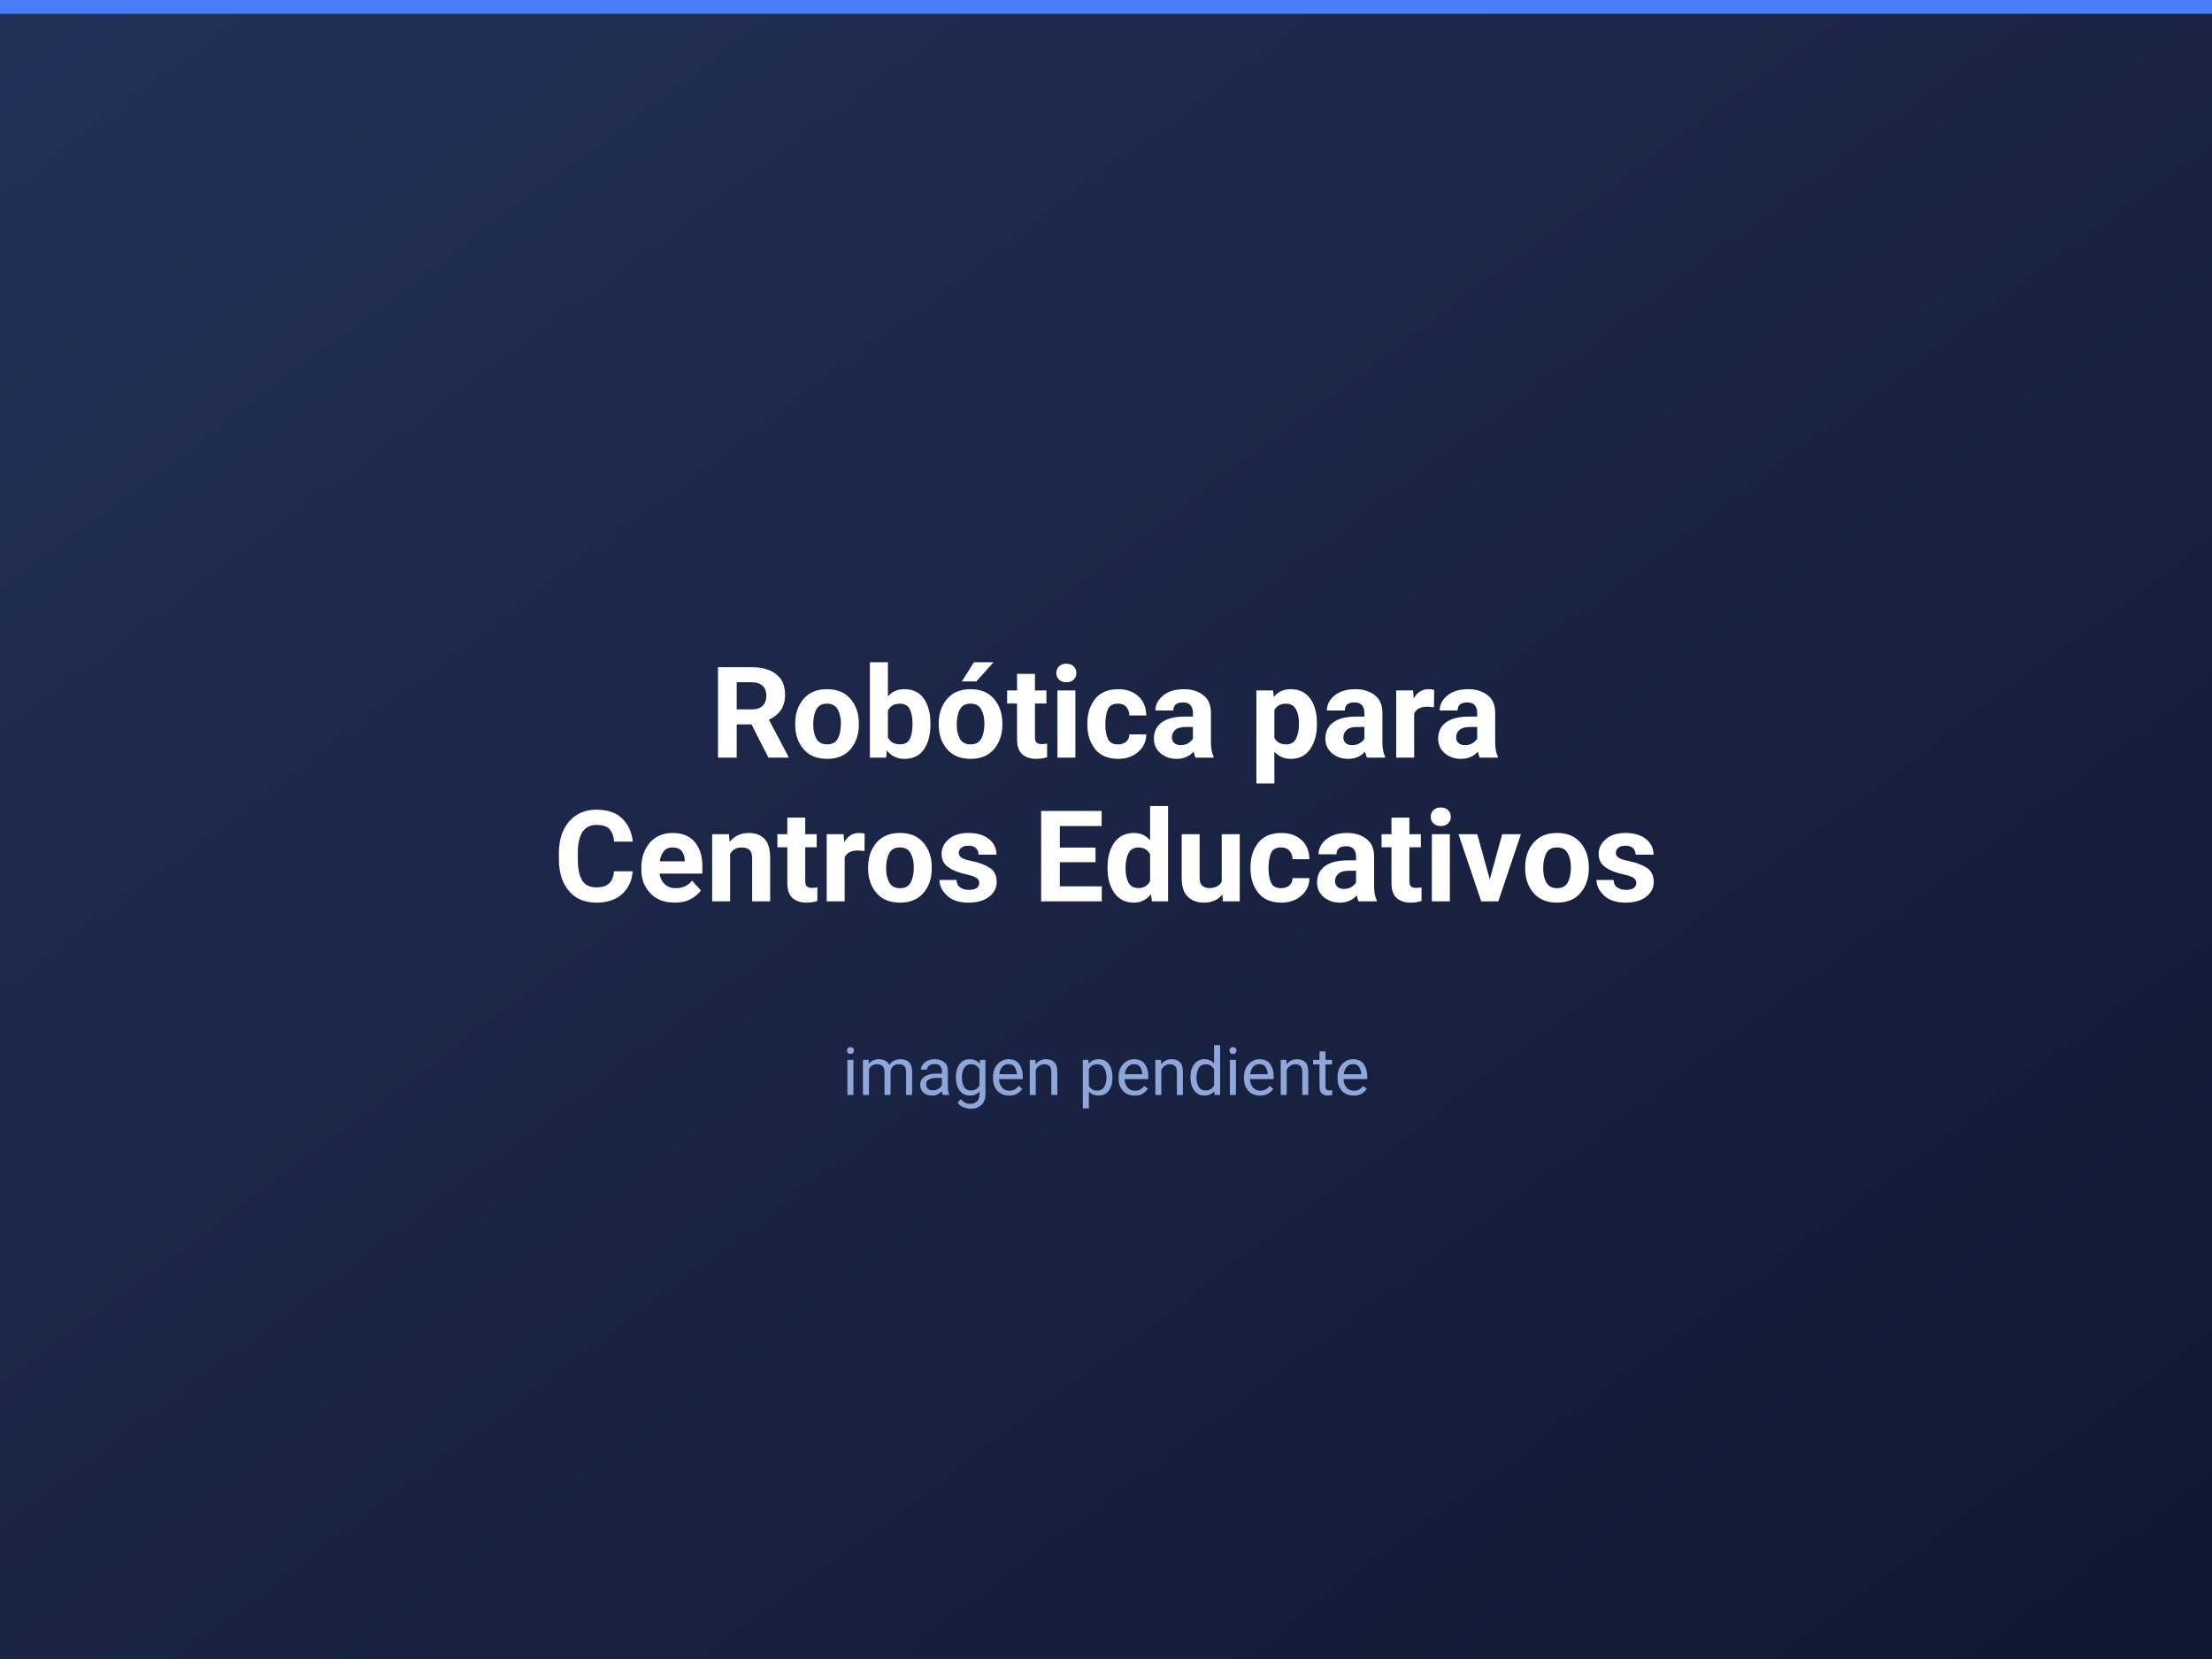
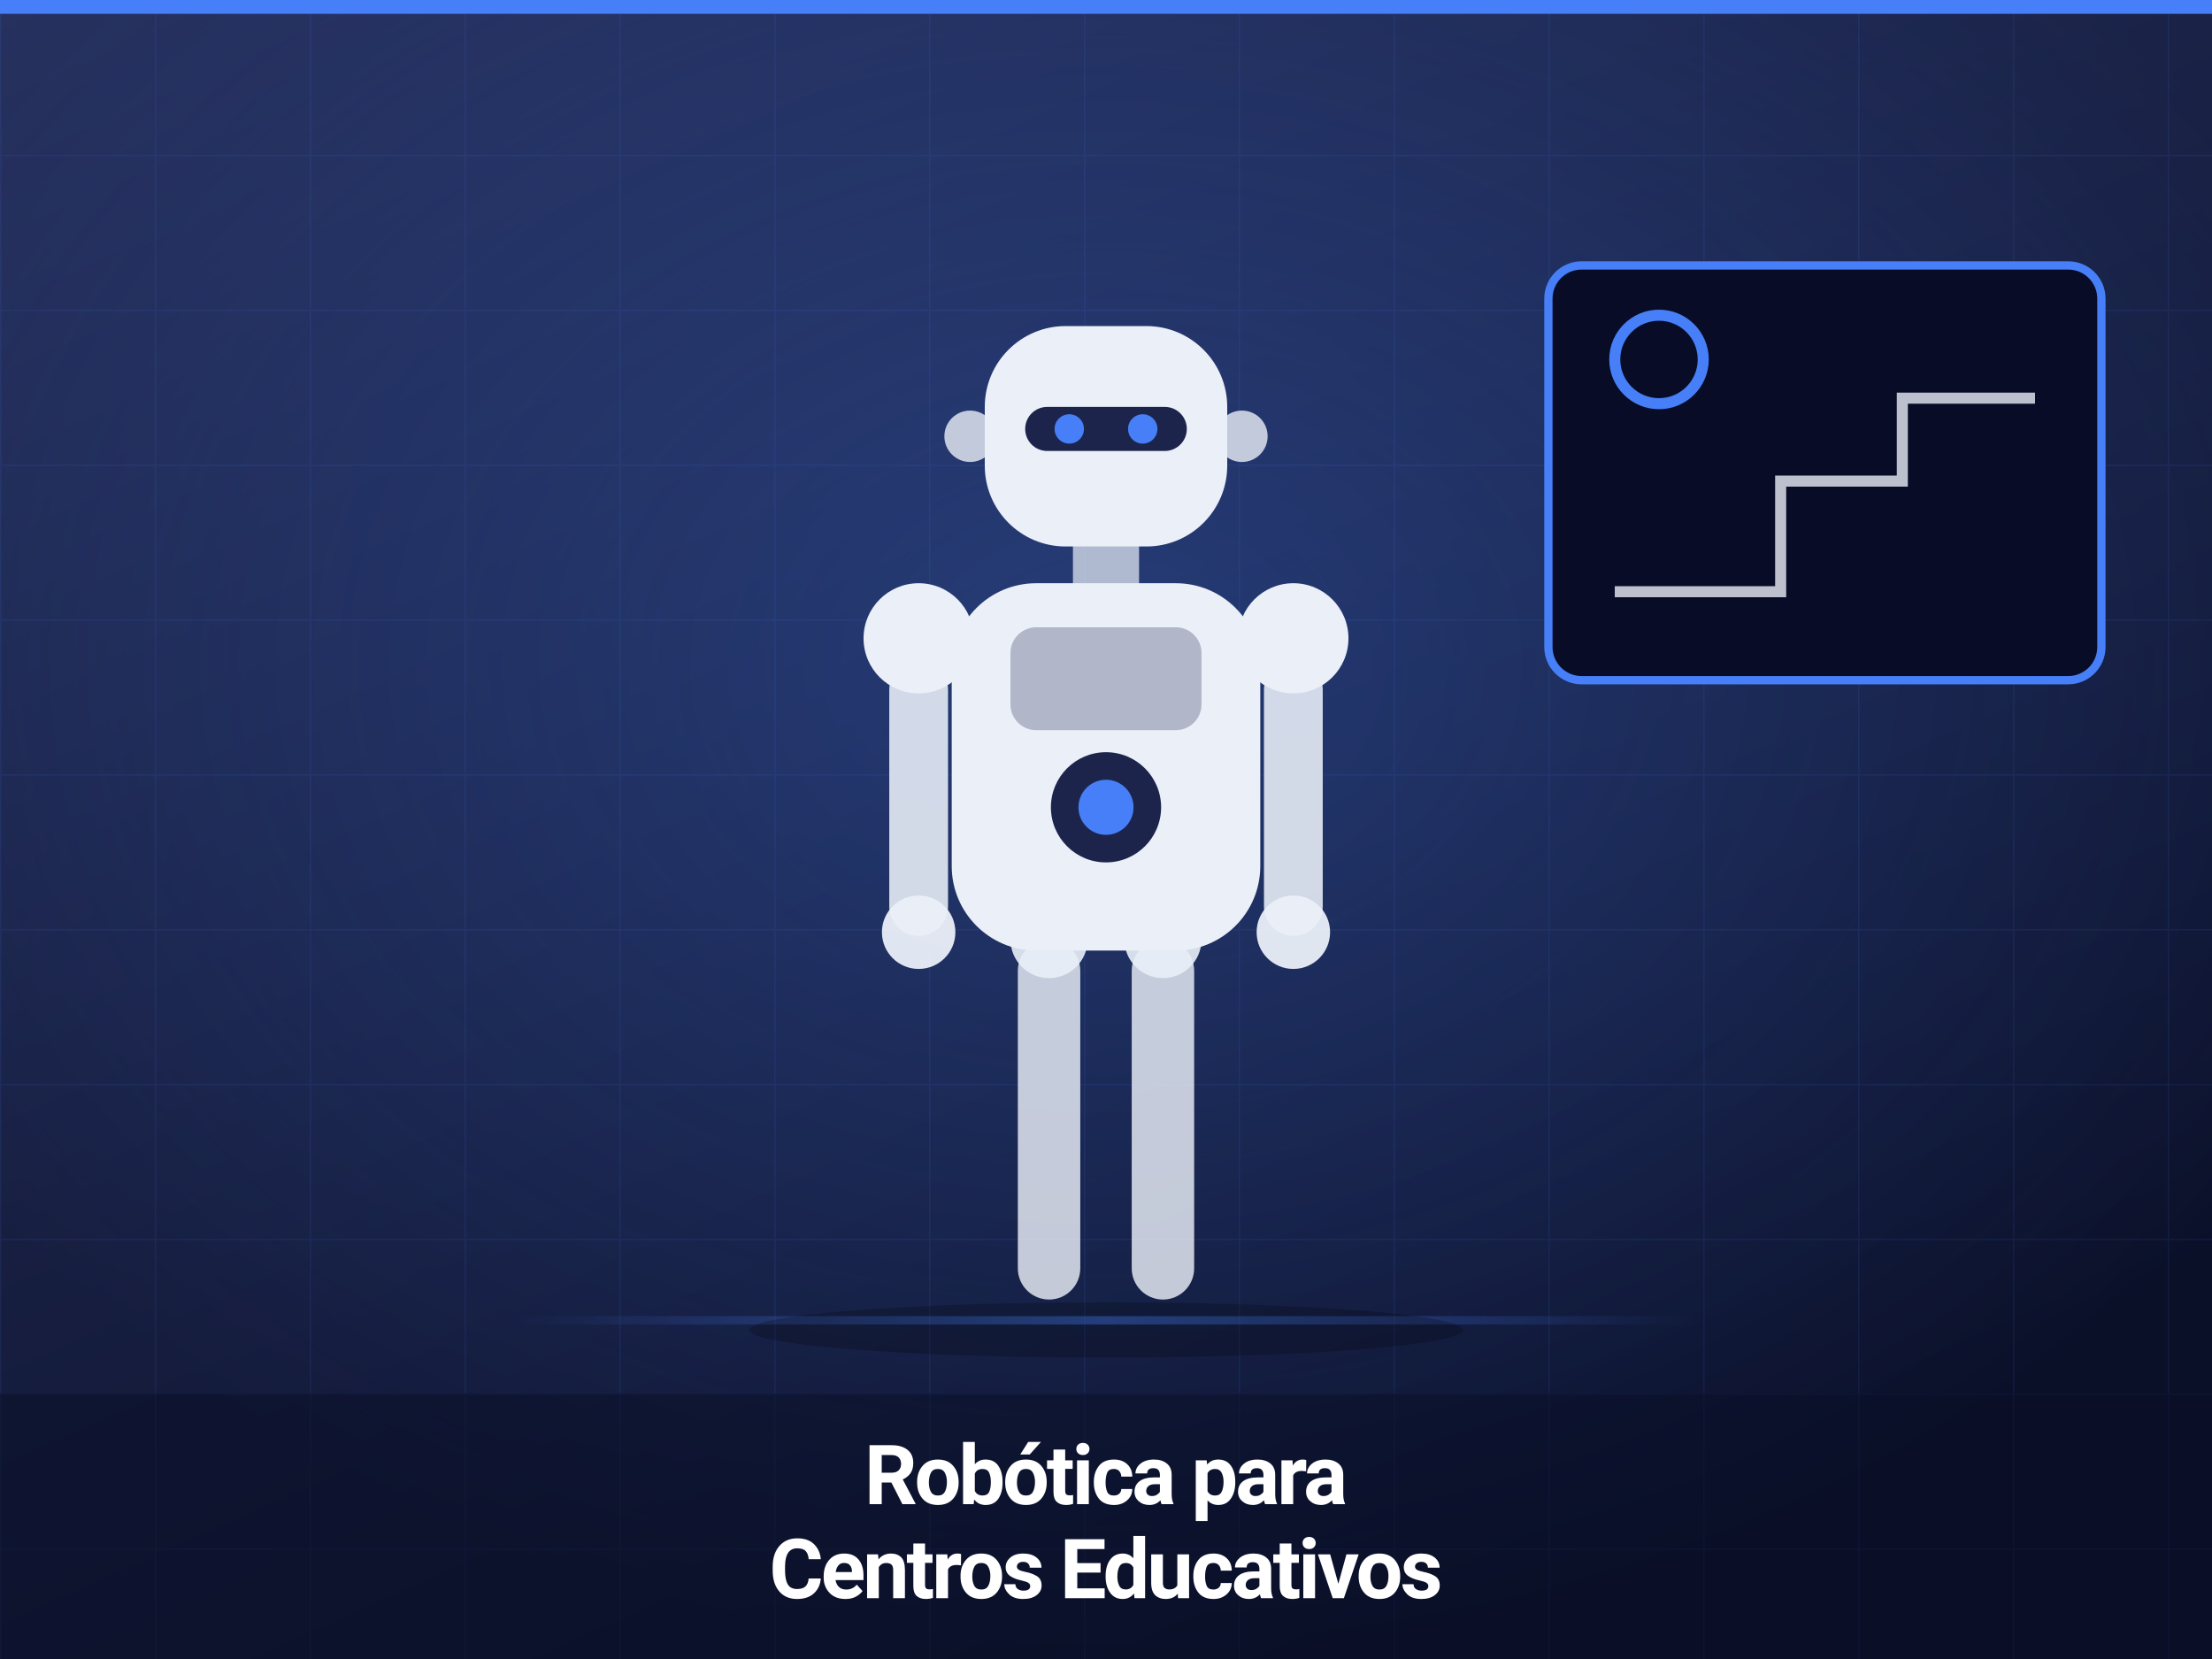
<svg xmlns="http://www.w3.org/2000/svg" viewBox="0 0 800 600" width="800" height="600">
  <defs>
-     <linearGradient id="g" x1="0" y1="0" x2="1" y2="1">
-       <stop offset="0" stop-color="#243057" />
-       <stop offset="1" stop-color="#101731" />
+     <linearGradient id="f" x1="0" y1="0" x2=".6" y2="1">
+       <stop offset="0" stop-color="#26315f" />
+       <stop offset="1" stop-color="#0b1029" />
+     </linearGradient>
+     <radialGradient id="halo" cx="50%" cy="40%" r="60%">
+       <stop offset="0" stop-color="#467ff7" stop-opacity=".28" />
+       <stop offset="1" stop-color="#467ff7" stop-opacity="0" />
+     </radialGradient>
+     <pattern id="rej" width="56" height="56" patternUnits="userSpaceOnUse">
+       <path d="M56 0H0V56" fill="none" stroke="#467ff7" stroke-opacity=".10" />
+     </pattern>
+     <linearGradient id="suelo" x1="0" y1="0" x2="1" y2="0">
+       <stop offset="0" stop-color="#467ff7" stop-opacity="0" />
+       <stop offset=".5" stop-color="#467ff7" stop-opacity=".5" />
+       <stop offset="1" stop-color="#467ff7" stop-opacity="0" />
    </linearGradient>
  </defs>
-   <rect width="800" height="600" fill="url(#g)" />
-   <rect width="800" height="5" fill="#467ff7" />
-   <g font-family="system-ui,-apple-system,Segoe UI,Roboto,sans-serif">
-     <text x="400" y="274" text-anchor="middle" font-size="46" font-weight="700" fill="#fff">Robótica para</text>
-     <text x="400" y="326" text-anchor="middle" font-size="46" font-weight="700" fill="#fff">Centros Educativos</text>
-     <text x="400" y="396" text-anchor="middle" font-size="24" fill="#8fa6d8">imagen pendiente</text>
+   <rect width="800" height="600" fill="url(#f)" />
+   <rect width="800" height="600" fill="url(#rej)" />
+   <rect width="800" height="600" fill="url(#halo)" />
+   <rect x="0" y="0" width="800" height="5" fill="#467ff7" />
+   <rect x="560" y="96" width="200" height="150" rx="12" fill="#080c26" stroke="#467ff7" stroke-width="3" />
+   <path d="M584 214 h60 v-40 h44 v-30 h48" fill="none" stroke="#eaeff8" stroke-width="4" opacity=".8" />
+   <circle cx="600" cy="130" r="16" fill="none" stroke="#467ff7" stroke-width="4" />
+   <rect x="185.0" y="476" width="430" height="3" fill="url(#suelo)" />
+   <ellipse cx="400" cy="481" rx="129.0" ry="10" fill="#000" opacity=".22" />
+   <g opacity="1.0">
+     <rect x="368.114" y="339.8" width="22.586" height="130.2" rx="11.293" fill="#eaeff8" opacity=".82" />
+     <circle cx="379.407" cy="339.8" r="13.95" fill="#eaeff8" opacity=".9" />
+     <rect x="409.3" y="339.8" width="22.586" height="130.2" rx="11.293" fill="#eaeff8" opacity=".82" />
+     <circle cx="420.593" cy="339.8" r="13.95" fill="#eaeff8" opacity=".9" />
+     <rect x="344.2" y="210.929" width="111.6" height="132.857" rx="30.557" fill="#eaeff8" />
+     <rect x="365.457" y="226.871" width="69.086" height="37.2" rx="9.3" fill="#1c244b" opacity=".28" />
+     <circle cx="400" cy="291.971" r="19.929" fill="#1c244b" />
+     <circle cx="400" cy="291.971" r="9.964" fill="#467ff7" />
+     <circle cx="332.243" cy="230.857" r="19.929" fill="#eaeff8" />
+     <rect x="321.614" y="238.829" width="21.257" height="99.643" rx="10.629" fill="#eaeff8" opacity=".88" />
+     <circle cx="332.243" cy="337.143" r="13.286" fill="#eaeff8" opacity=".95" />
+     <circle cx="467.757" cy="230.857" r="19.929" fill="#eaeff8" />
+     <rect x="457.129" y="238.829" width="21.257" height="99.643" rx="10.629" fill="#eaeff8" opacity=".88" />
+     <circle cx="467.757" cy="337.143" r="13.286" fill="#eaeff8" opacity=".95" />
+     <rect x="388.043" y="194.986" width="23.914" height="18.6" fill="#eaeff8" opacity=".7" />
+     <rect x="356.157" y="117.929" width="87.686" height="79.714" rx="29.229" fill="#eaeff8" />
+     <rect x="370.771" y="147.157" width="58.457" height="15.943" rx="7.971" fill="#1c244b" />
+     <circle cx="386.714" cy="155.129" r="5.314" fill="#467ff7" />
+     <circle cx="413.286" cy="155.129" r="5.314" fill="#467ff7" />
+     <circle cx="350.843" cy="157.786" r="9.3" fill="#eaeff8" opacity=".8" />
+     <circle cx="449.157" cy="157.786" r="9.3" fill="#eaeff8" opacity=".8" />
  </g>
+   <rect x="0" y="504" width="800" height="96" fill="#0a0f26" opacity=".55" />
+   <text x="400.0" y="544" text-anchor="middle" font-family="system-ui,-apple-system,Segoe UI,Roboto,Helvetica,Arial,sans-serif" font-size="30" font-weight="700" fill="#ffffff" letter-spacing="-1">Robótica para</text>
+   <text x="400.0" y="578" text-anchor="middle" font-family="system-ui,-apple-system,Segoe UI,Roboto,Helvetica,Arial,sans-serif" font-size="30" font-weight="700" fill="#ffffff" letter-spacing="-1">Centros Educativos</text>
</svg>
